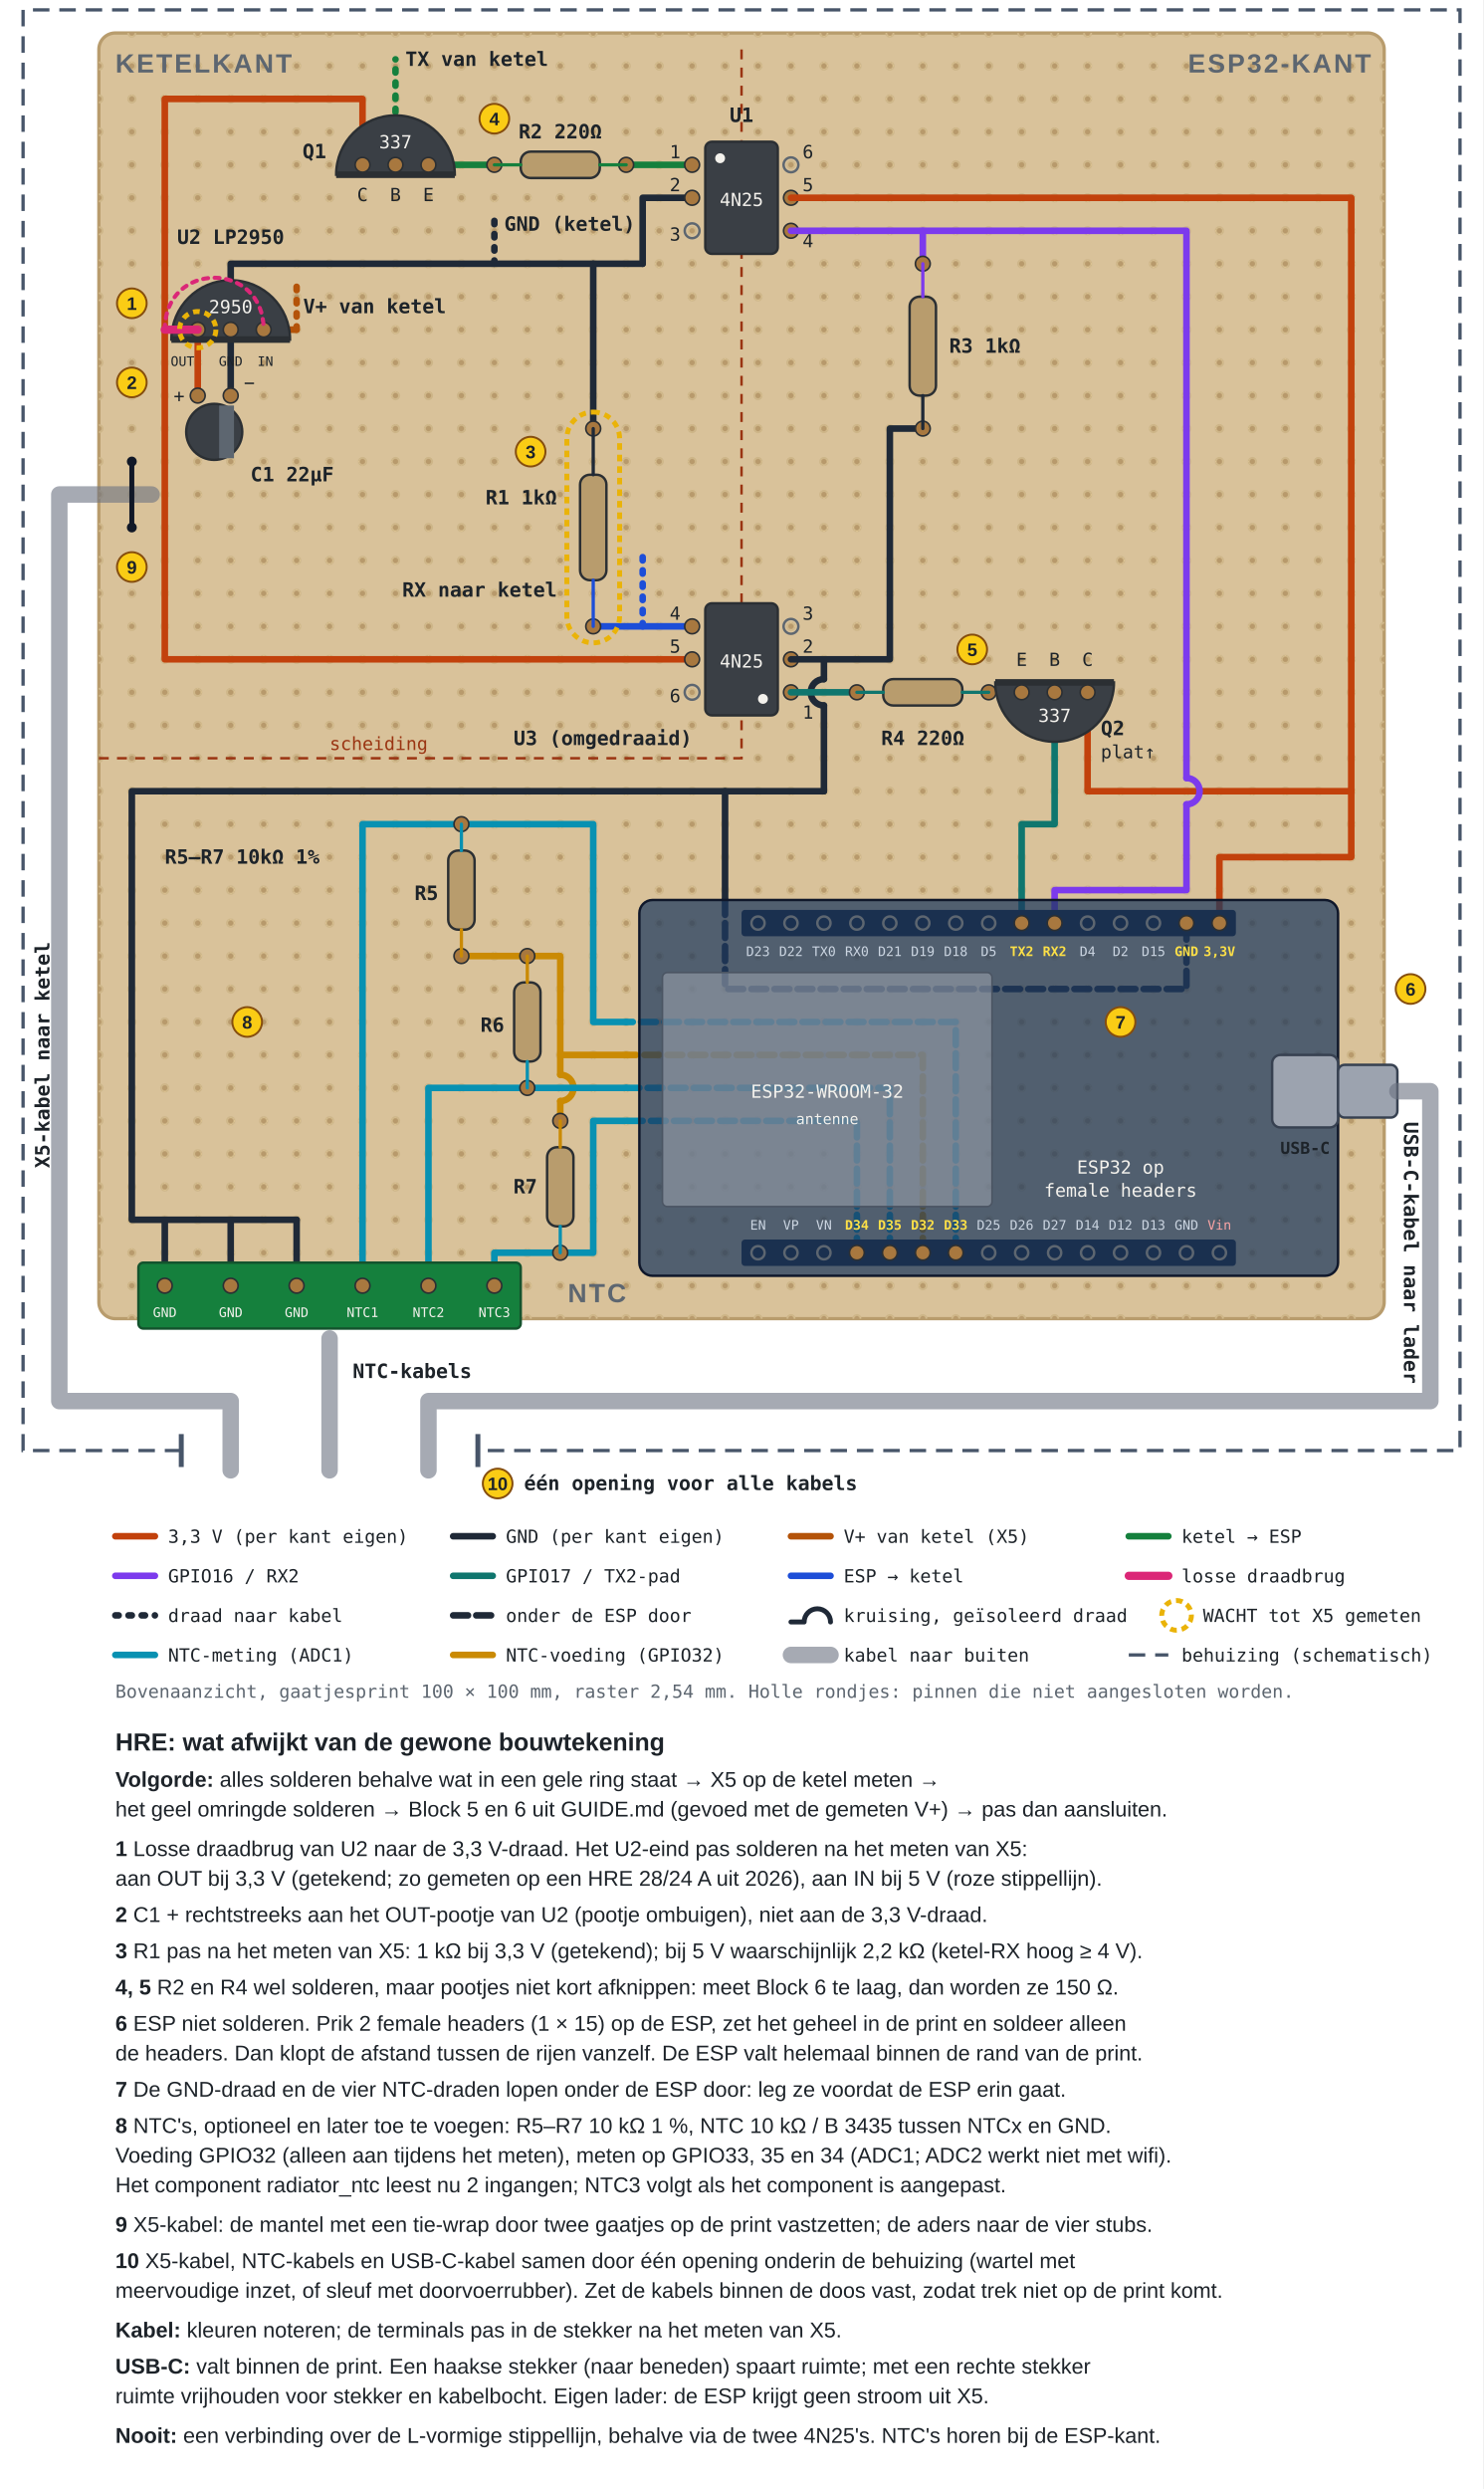
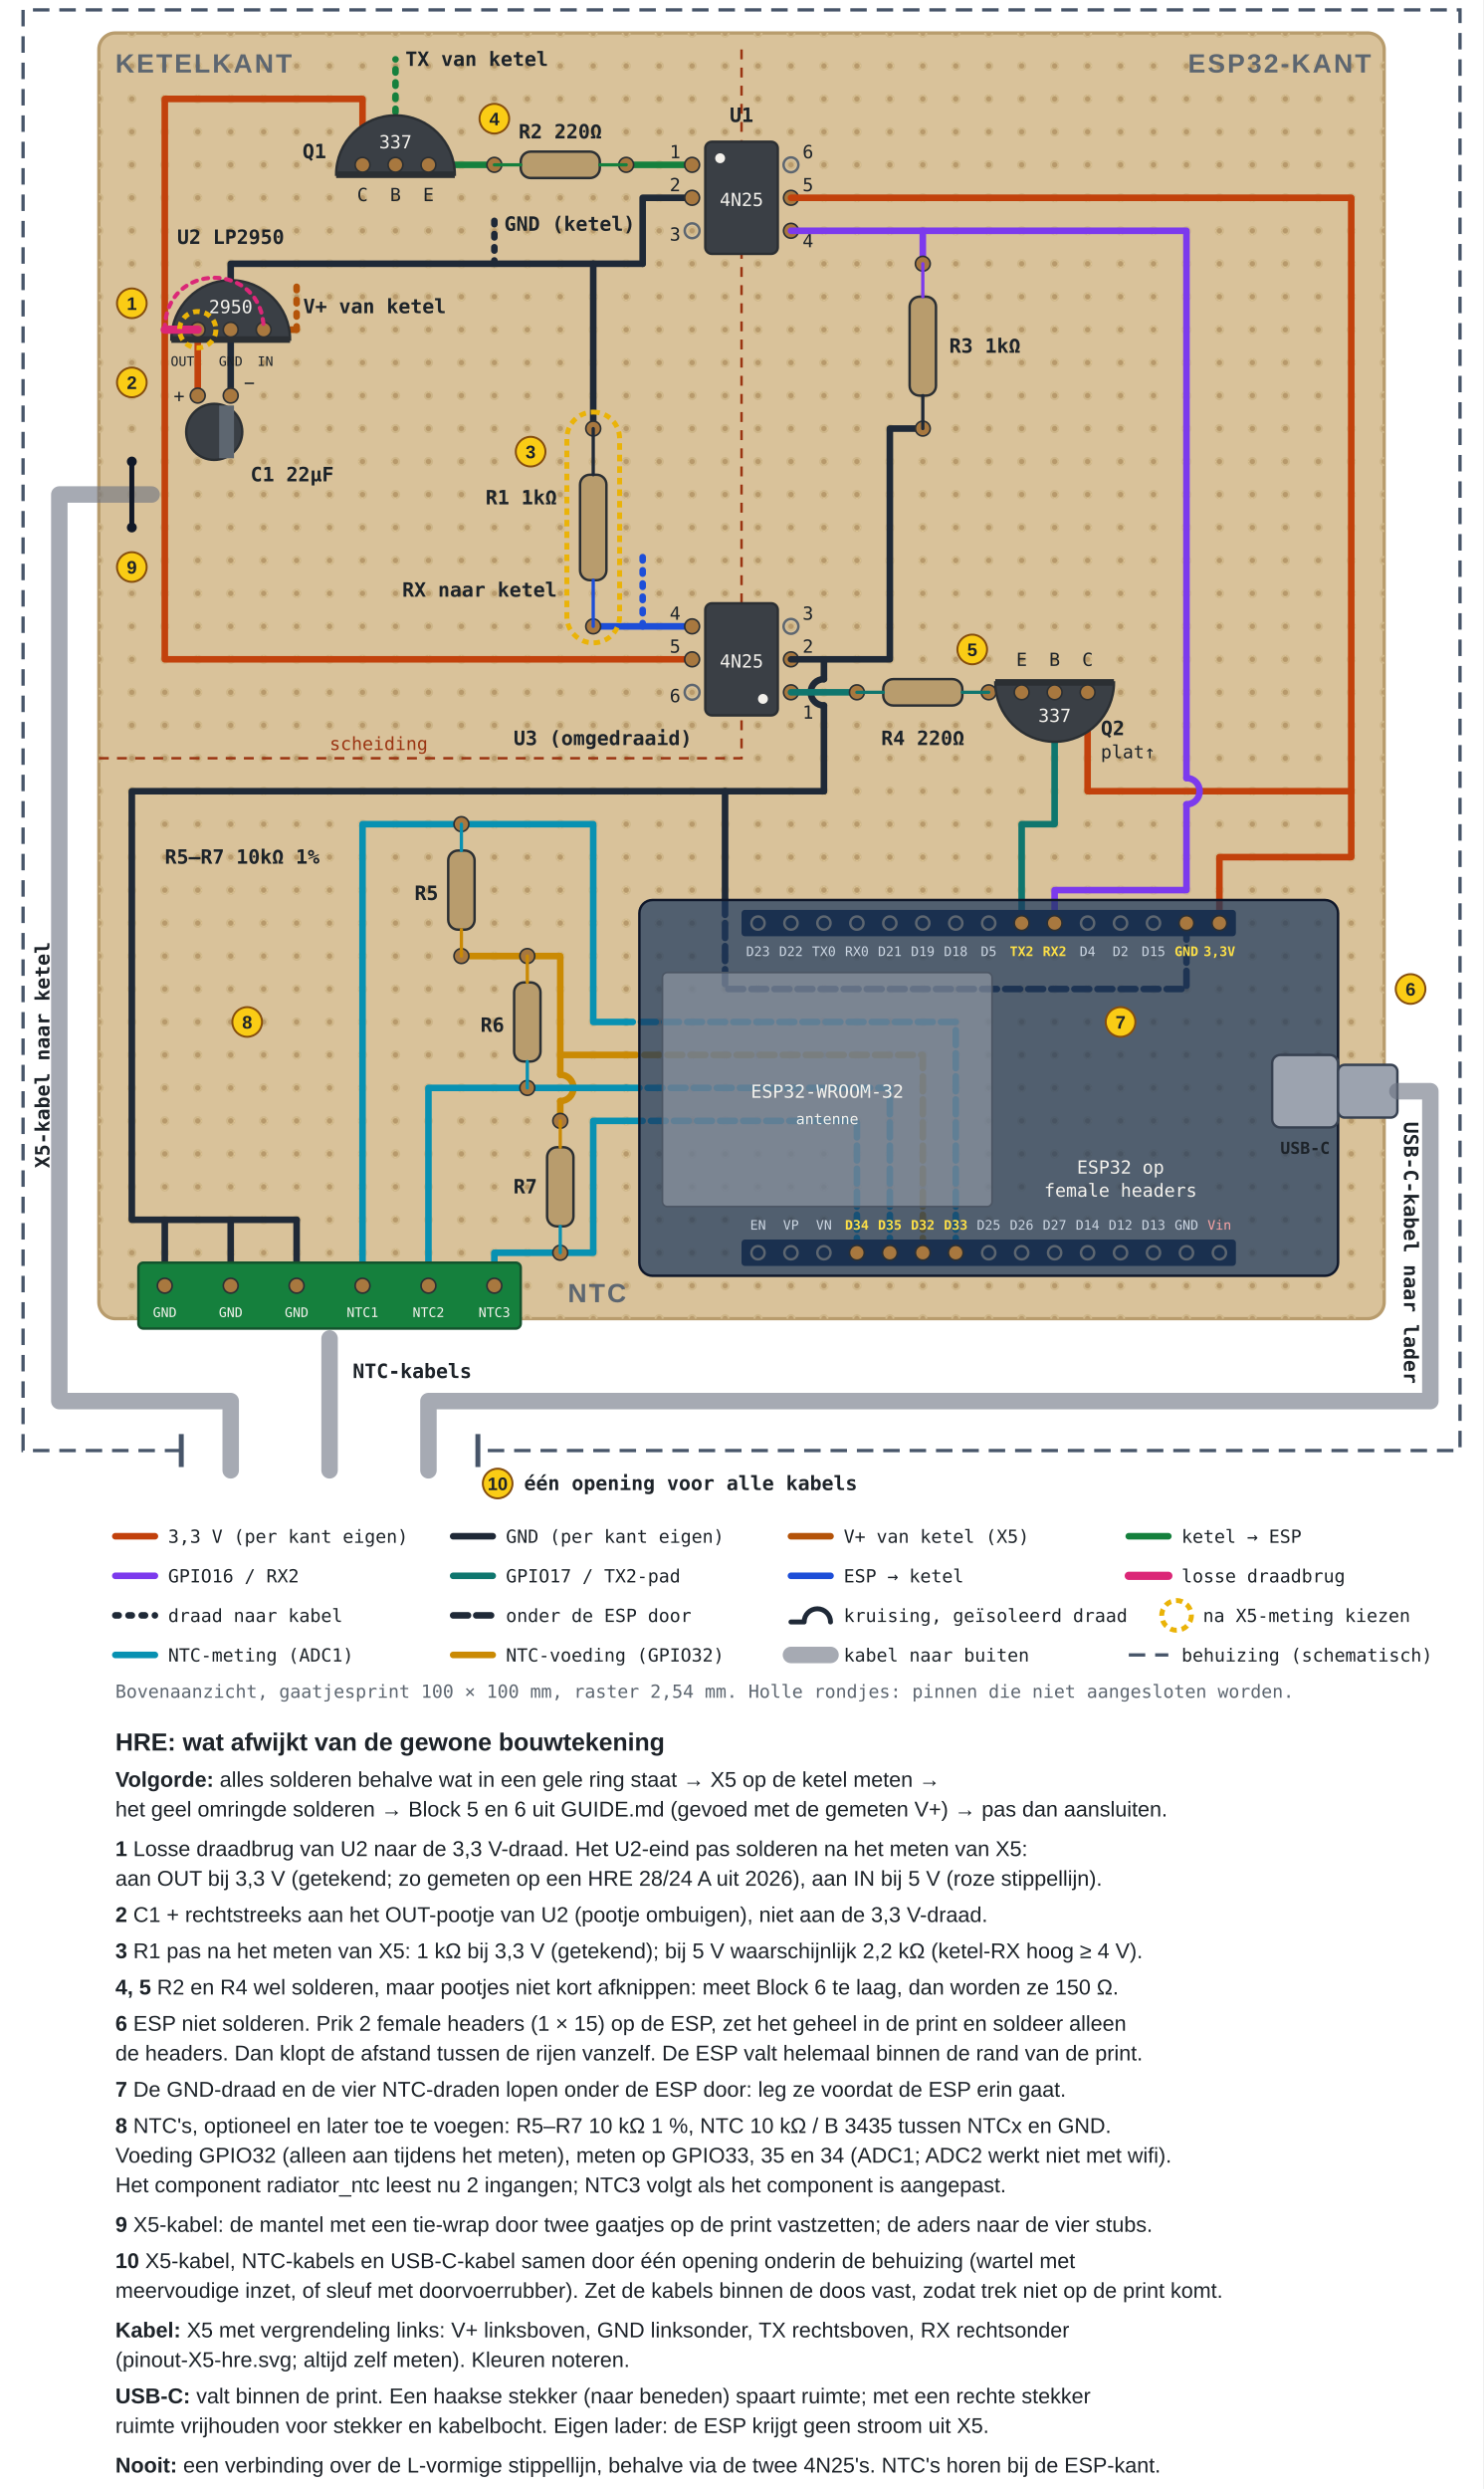
<svg xmlns="http://www.w3.org/2000/svg" viewBox="0 0 900 1510" width="900" height="1510" role="img" aria-label="Bouwtekening van de IDS-adapter voor de Intergas Kombi Kompakt HRE (X5) op een gaatjesprint van 100 x 100 mm, in vier kwadranten: linksboven de ketelkant (LP2950, C1, Q1, R2, R1), rechtsboven de ESP-kant van de optocouplers (R3, R4, Q2), rechtsonder de ESP32 (Joy-IT NodeMCU ESP32 USB-C) op female headers, helemaal binnen de rand van de print, linksonder drie optionele NTC-ingangen met 10 kOhm-weerstanden en een schroefklem. Alleen de twee 4N25-optocouplers overbruggen de L-vormige scheiding rond de ketelkant. Rond de print staat de behuizing schematisch getekend: X5-kabel, NTC-kabels en USB-C-kabel gaan samen door één opening onderin. Genummerde markeringen verwijzen naar de toelichting onder de tekening; gele ringen markeren wat pas na het meten van X5 gesoldeerd wordt.">
  <style>
    .w{fill:none;stroke-width:4;stroke-linecap:round;stroke-linejoin:round}
    .n3v3{stroke:#c2410c} .ngnd{stroke:#1f2937} .n5v{stroke:#b45309} .ntx{stroke:#15803d}
    .nrx{stroke:#1d4ed8} .nsig{stroke:#7c3aed} .nio17{stroke:#0f766e}
    .nntc{stroke:#0891b2} .nsup{stroke:#ca8a04}
    .bridge{stroke:#db2777;stroke-width:5}
    .stub{stroke-dasharray:2 6}
    .under{stroke-dasharray:9 5}
    .lbl{font-family:Menlo,Consolas,"DejaVu Sans Mono",monospace;font-size:11px;fill:#1d2329}
    .lbl-b{font-family:Menlo,Consolas,"DejaVu Sans Mono",monospace;font-size:12px;font-weight:600;fill:#1d2329}
    .note{font-family:Arial,Helvetica,sans-serif;font-size:13px;fill:#1d2329}
    .note-b{font-family:Arial,Helvetica,sans-serif;font-size:13px;font-weight:700;fill:#1d2329}
    .title{font-family:Arial,Helvetica,sans-serif;font-size:15px;font-weight:700;fill:#1d2329}
    .side{font-family:"Arial Narrow",Arial,sans-serif;font-size:16px;font-weight:700;fill:#5d6670;letter-spacing:.08em}
    .body{fill:#3a3f45;stroke:#2b2f33;stroke-width:1.5}
    .flat{stroke:#2b2f33;stroke-width:4}
    .leg{fill:#a8783f;stroke:#2b2f33;stroke-width:1}
    .nc{fill:none;stroke:#5d6670;stroke-width:1.5}
    .res{fill:#b89c6d;stroke:#2b2f33;stroke-width:1.5}
    .chiptext{font-family:Menlo,Consolas,"DejaVu Sans Mono",monospace;font-size:11px;fill:#f3f1ec}
    .pintext{font-family:Menlo,Consolas,"DejaVu Sans Mono",monospace;font-size:8px;fill:#cbd5e1}
    .pinuse{font-family:Menlo,Consolas,"DejaVu Sans Mono",monospace;font-size:8px;font-weight:700;fill:#fde047}
    .iso{stroke:#9a3412;stroke-width:1.5;stroke-dasharray:6 5;fill:none}
    .boardbg{fill:#d9c29a;stroke:#b89c6d;stroke-width:2}
    .hole{fill:#b89a6c;stroke:#cdb588;stroke-width:1.2}
    .wait{fill:none;stroke:#eab308;stroke-width:3;stroke-dasharray:4 3}
    .mark{fill:#facc15;stroke:#854d0e;stroke-width:1.2}
    .marktext{font-family:Arial,Helvetica,sans-serif;font-size:11px;font-weight:700;fill:#1d2329}
    .box{fill:none;stroke:#475569;stroke-width:2;stroke-dasharray:10 6}
    .cable{fill:none;stroke:#6b7280;stroke-width:10;stroke-linecap:round;stroke-linejoin:round;stroke-opacity:.6}
  </style>
  <rect x="0" y="0" width="900" height="1510" fill="#ffffff" />
  <defs>
    <pattern id="holes" x="-10" y="-10" width="20" height="20" patternUnits="userSpaceOnUse">
      <circle cx="10" cy="10" r="2.2" class="hole" />
    </pattern>
  </defs>
  <rect x="60" y="20" width="780" height="780" rx="10" class="boardbg" />
  <rect x="60" y="20" width="780" height="780" rx="10" fill="url(#holes)" />
  <text x="70" y="44" class="side">KETELKANT</text>
  <text x="832" y="44" class="side" text-anchor="end">ESP32-KANT</text>
  <text x="380" y="790" class="side" text-anchor="end">NTC</text>
  <polyline points="450,30 450,460 60,460" class="iso" />
  <text x="200" y="455" class="lbl" style="fill:#9a3412">scheiding</text>
  <polyline class="w n3v3" points="220,100 220,60 100,60 100,400 420,400" />
  <line x1="120" y1="200" x2="120" y2="240" class="w n3v3" />
  <polyline class="w ngnd" points="140,240 140,160 390,160" />
  <polyline class="w ngnd" points="420,120 390,120 390,160" />
  <polyline class="w ngnd" points="360,160 360,260" />
  <polyline class="w n5v" points="160,200 180,200" />
  <polyline class="w ntx" points="260,100 300,100" />
  <polyline class="w ntx" points="380,100 420,100" />
  <polyline class="w nrx" points="360,380 420,380" />
  <polyline class="w n5v stub" points="180,200 180,170" />
  <text x="184" y="190" class="lbl-b">V+ van ketel</text>
  <polyline class="w ngnd stub" points="300,160 300,132" />
  <text x="306" y="140" class="lbl-b">GND (ketel)</text>
  <polyline class="w ntx stub" points="240,100 240,36" />
  <text x="246" y="40" class="lbl-b">TX van ketel</text>
  <polyline class="w nrx stub" points="390,380 390,336" />
  <text x="338" y="362" class="lbl-b" text-anchor="end">RX naar ketel</text>
  <path d="M 104 206 L 176 206 A 36 36 0 0 0 104 206 Z" class="body" />
  <line x1="104" y1="206" x2="176" y2="206" class="flat" />
  <text x="140" y="190" class="chiptext" text-anchor="middle">2950</text>
  <circle cx="120" cy="200" r="4.5" class="leg" />
  <circle cx="140" cy="200" r="4.5" class="leg" />
  <circle cx="160" cy="200" r="4.5" class="leg" />
  <text x="140" y="148" class="lbl-b" text-anchor="middle">U2 LP2950</text>
  <text x="118" y="222" class="lbl" style="font-size:8px" text-anchor="end">OUT</text>
  <text x="140" y="222" class="lbl" style="font-size:8px" text-anchor="middle">GND</text>
  <text x="161" y="222" class="lbl" style="font-size:8px" text-anchor="middle">IN</text>
  <circle cx="130" cy="262" r="17" class="body" />
  <rect x="133" y="246" width="9" height="32" style="fill:#5d6670" />
  <circle cx="120" cy="240" r="4.5" class="leg" />
  <circle cx="140" cy="240" r="4.5" class="leg" />
  <text x="152" y="292" class="lbl-b">C1 22µF</text>
  <text x="112" y="244" class="lbl" text-anchor="end">+</text>
  <text x="148" y="236" class="lbl">−</text>
  <path d="M 204 106 L 276 106 A 36 36 0 0 0 204 106 Z" class="body" />
  <line x1="204" y1="106" x2="276" y2="106" class="flat" />
  <text x="240" y="90" class="chiptext" text-anchor="middle">337</text>
  <circle cx="220" cy="100" r="4.5" class="leg" />
  <circle cx="240" cy="100" r="4.5" class="leg" />
  <circle cx="260" cy="100" r="4.5" class="leg" />
  <text x="220" y="122" class="lbl" text-anchor="middle">C</text>
  <text x="240" y="122" class="lbl" text-anchor="middle">B</text>
  <text x="260" y="122" class="lbl" text-anchor="middle">E</text>
  <text x="198" y="96" class="lbl-b" text-anchor="end">Q1</text>
  <rect x="316" y="92" width="48" height="16" rx="6" class="res" />
  <circle cx="300" cy="100" r="4.5" class="leg" />
  <circle cx="380" cy="100" r="4.5" class="leg" />
  <line x1="300" y1="100" x2="316" y2="100" class="w ntx" style="stroke-width:2" />
  <line x1="364" y1="100" x2="380" y2="100" class="w ntx" style="stroke-width:2" />
  <text x="340" y="84" class="lbl-b" text-anchor="middle">R2 220Ω</text>
  <rect x="352" y="288" width="16" height="64" rx="6" class="res" />
  <circle cx="360" cy="260" r="4.5" class="leg" />
  <circle cx="360" cy="380" r="4.5" class="leg" />
  <line x1="360" y1="260" x2="360" y2="288" class="w ngnd" style="stroke-width:2" />
  <line x1="360" y1="352" x2="360" y2="380" class="w nrx" style="stroke-width:2" />
  <text x="338" y="306" class="lbl-b" text-anchor="end">R1 1kΩ</text>
  <rect x="344" y="250" width="32" height="140" rx="16" class="wait" />
  <line x1="120" y1="200" x2="100" y2="200" class="w bridge" />
  <path d="M 100 200 C 100 158 160 158 160 200" fill="none" stroke="#db2777" stroke-width="2.5" stroke-dasharray="3 4" stroke-linecap="round" />
  <circle cx="120" cy="200" r="11" class="wait" />
  <rect x="428" y="86" width="44" height="68" rx="4" class="body" />
  <circle cx="437" cy="96" r="3" style="fill:#f3f1ec" />
  <text x="450" y="125" class="chiptext" text-anchor="middle">4N25</text>
  <circle cx="420" cy="100" r="4.5" class="leg" />
  <circle cx="420" cy="120" r="4.5" class="leg" />
  <circle cx="420" cy="140" r="4.5" class="nc" />
  <circle cx="480" cy="100" r="4.5" class="nc" />
  <circle cx="480" cy="120" r="4.5" class="leg" />
  <circle cx="480" cy="140" r="4.5" class="leg" />
  <text x="413" y="96" class="lbl" text-anchor="end">1</text>
  <text x="413" y="116" class="lbl" text-anchor="end">2</text>
  <text x="413" y="146" class="lbl" text-anchor="end">3</text>
  <text x="487" y="96" class="lbl">6</text>
  <text x="487" y="116" class="lbl">5</text>
  <text x="487" y="150" class="lbl">4</text>
  <text x="450" y="74" class="lbl-b" text-anchor="middle">U1</text>
  <rect x="428" y="366" width="44" height="68" rx="4" class="body" />
  <circle cx="463" cy="424" r="3" style="fill:#f3f1ec" />
  <text x="450" y="405" class="chiptext" text-anchor="middle">4N25</text>
  <circle cx="420" cy="380" r="4.5" class="leg" />
  <circle cx="420" cy="400" r="4.5" class="leg" />
  <circle cx="420" cy="420" r="4.5" class="nc" />
  <circle cx="480" cy="380" r="4.5" class="nc" />
  <circle cx="480" cy="400" r="4.5" class="leg" />
  <circle cx="480" cy="420" r="4.5" class="leg" />
  <text x="413" y="376" class="lbl" text-anchor="end">4</text>
  <text x="413" y="396" class="lbl" text-anchor="end">5</text>
  <text x="413" y="426" class="lbl" text-anchor="end">6</text>
  <text x="487" y="376" class="lbl">3</text>
  <text x="487" y="396" class="lbl">2</text>
  <text x="487" y="436" class="lbl">1</text>
  <text x="420" y="452" class="lbl-b" text-anchor="end">U3 (omgedraaid)</text>
  <polyline class="w n3v3" points="480,120 820,120 820,520 740,520 740,560" />
  <polyline class="w n3v3" points="660,420 660,480 820,480" />
  <polyline class="w nsig" points="480,140 720,140 720,472" />
  <path d="M 720 472 A 8 8 0 0 1 720 488" class="w nsig" />
  <polyline class="w nsig" points="720,488 720,540 640,540 640,560" />
  <polyline class="w nsig" points="560,140 560,160" />
  <polyline class="w ngnd" points="480,400 540,400 540,260 560,260" />
  <polyline class="w ngnd" points="500,400 500,412" />
  <path d="M 500 412 A 8 8 0 0 0 500 428" class="w ngnd" />
  <polyline class="w ngnd" points="500,428 500,480" />
  <polyline class="w ngnd" points="440,480 440,546" />
  <polyline class="w nio17" points="480,420 520,420" />
  <polyline class="w nio17" points="600,420 620,420" />
  <polyline class="w nio17" points="640,420 640,500 620,500 620,560" />
  <rect x="552" y="180" width="16" height="60" rx="6" class="res" />
  <circle cx="560" cy="160" r="4.5" class="leg" />
  <circle cx="560" cy="260" r="4.5" class="leg" />
  <line x1="560" y1="160" x2="560" y2="180" class="w nsig" style="stroke-width:2" />
  <line x1="560" y1="240" x2="560" y2="260" class="w ngnd" style="stroke-width:2" />
  <text x="576" y="214" class="lbl-b">R3 1kΩ</text>
  <rect x="536" y="412" width="48" height="16" rx="6" class="res" />
  <circle cx="520" cy="420" r="4.5" class="leg" />
  <circle cx="600" cy="420" r="4.5" class="leg" />
  <line x1="520" y1="420" x2="536" y2="420" class="w nio17" style="stroke-width:2" />
  <line x1="584" y1="420" x2="600" y2="420" class="w nio17" style="stroke-width:2" />
  <text x="560" y="452" class="lbl-b" text-anchor="middle">R4 220Ω</text>
  <path d="M 604 414 L 676 414 A 36 36 0 0 1 604 414 Z" class="body" />
  <line x1="604" y1="414" x2="676" y2="414" class="flat" />
  <text x="640" y="438" class="chiptext" text-anchor="middle">337</text>
  <circle cx="620" cy="420" r="4.5" class="leg" />
  <circle cx="640" cy="420" r="4.5" class="leg" />
  <circle cx="660" cy="420" r="4.5" class="leg" />
  <text x="620" y="404" class="lbl" text-anchor="middle">E</text>
  <text x="640" y="404" class="lbl" text-anchor="middle">B</text>
  <text x="660" y="404" class="lbl" text-anchor="middle">C</text>
  <text x="668" y="446" class="lbl-b">Q2</text>
  <text x="668" y="460" class="lbl">plat↑</text>
  <polyline class="w ngnd under" points="440,546 440,600 720,600 720,560" />
  <polyline class="w nntc under" points="580,760 580,620 380,620" />
  <polyline class="w nsup under" points="560,760 560,640 380,640" />
  <polyline class="w nntc under" points="540,760 540,660 380,660" />
  <polyline class="w nntc under" points="520,760 520,680 380,680" />
  <g transform="translate(-80,0)">
    <rect x="530" y="552" width="300" height="16" rx="2" style="fill:#111827" />
    <rect x="530" y="752" width="300" height="16" rx="2" style="fill:#111827" />
    <rect x="468" y="546" width="424" height="228" rx="8" style="fill:#1e3a5f;fill-opacity:.72;stroke:#0f172a;stroke-width:1.5" />
    <rect x="482" y="590" width="200" height="142" rx="3" style="fill:#9ca3af;fill-opacity:.55;stroke:#4b5563;stroke-width:1" />
    <text x="582" y="666" class="chiptext" text-anchor="middle">ESP32-WROOM-32</text>
    <text x="582" y="682" class="chiptext" text-anchor="middle" style="font-size:9px">antenne</text>
    <rect x="852" y="640" width="40" height="44" rx="5" style="fill:#9ca3af;stroke:#374151;stroke-width:1.5" />
    <text x="872" y="700" class="lbl-b" text-anchor="middle" style="font-size:10px">USB-C</text>
    <text x="760" y="712" class="chiptext" text-anchor="middle">ESP32 op</text>
    <text x="760" y="726" class="chiptext" text-anchor="middle">female headers</text>
    <g>
      <circle cx="540" cy="560" r="4" class="nc" />
      <circle cx="560" cy="560" r="4" class="nc" />
      <circle cx="580" cy="560" r="4" class="nc" />
      <circle cx="600" cy="560" r="4" class="nc" />
      <circle cx="620" cy="560" r="4" class="nc" />
      <circle cx="640" cy="560" r="4" class="nc" />
      <circle cx="660" cy="560" r="4" class="nc" />
      <circle cx="680" cy="560" r="4" class="nc" />
      <circle cx="700" cy="560" r="4.5" class="leg" />
      <circle cx="720" cy="560" r="4.5" class="leg" />
      <circle cx="740" cy="560" r="4" class="nc" />
      <circle cx="760" cy="560" r="4" class="nc" />
      <circle cx="780" cy="560" r="4" class="nc" />
      <circle cx="800" cy="560" r="4.5" class="leg" />
      <circle cx="820" cy="560" r="4.5" class="leg" />
    </g>
    <g text-anchor="middle">
      <text x="540" y="580" class="pintext">D23</text>
      <text x="560" y="580" class="pintext">D22</text>
      <text x="580" y="580" class="pintext">TX0</text>
      <text x="600" y="580" class="pintext">RX0</text>
      <text x="620" y="580" class="pintext">D21</text>
      <text x="640" y="580" class="pintext">D19</text>
      <text x="660" y="580" class="pintext">D18</text>
      <text x="680" y="580" class="pintext">D5</text>
      <text x="700" y="580" class="pinuse">TX2</text>
      <text x="720" y="580" class="pinuse">RX2</text>
      <text x="740" y="580" class="pintext">D4</text>
      <text x="760" y="580" class="pintext">D2</text>
      <text x="780" y="580" class="pintext">D15</text>
      <text x="800" y="580" class="pinuse">GND</text>
      <text x="820" y="580" class="pinuse">3,3V</text>
    </g>
    <g>
      <circle cx="540" cy="760" r="4" class="nc" />
      <circle cx="560" cy="760" r="4" class="nc" />
      <circle cx="580" cy="760" r="4" class="nc" />
      <circle cx="600" cy="760" r="4.5" class="leg" />
      <circle cx="620" cy="760" r="4.5" class="leg" />
      <circle cx="640" cy="760" r="4.5" class="leg" />
      <circle cx="660" cy="760" r="4.5" class="leg" />
      <circle cx="680" cy="760" r="4" class="nc" />
      <circle cx="700" cy="760" r="4" class="nc" />
      <circle cx="720" cy="760" r="4" class="nc" />
      <circle cx="740" cy="760" r="4" class="nc" />
      <circle cx="760" cy="760" r="4" class="nc" />
      <circle cx="780" cy="760" r="4" class="nc" />
      <circle cx="800" cy="760" r="4" class="nc" />
      <circle cx="820" cy="760" r="4" class="nc" />
    </g>
    <g text-anchor="middle">
      <text x="540" y="746" class="pintext">EN</text>
      <text x="560" y="746" class="pintext">VP</text>
      <text x="580" y="746" class="pintext">VN</text>
      <text x="600" y="746" class="pinuse">D34</text>
      <text x="620" y="746" class="pinuse">D35</text>
      <text x="640" y="746" class="pinuse">D32</text>
      <text x="660" y="746" class="pinuse">D33</text>
      <text x="680" y="746" class="pintext">D25</text>
      <text x="700" y="746" class="pintext">D26</text>
      <text x="720" y="746" class="pintext">D27</text>
      <text x="740" y="746" class="pintext">D14</text>
      <text x="760" y="746" class="pintext">D12</text>
      <text x="780" y="746" class="pintext">D13</text>
      <text x="800" y="746" class="pintext">GND</text>
      <text x="820" y="746" class="pintext" style="fill:#fca5a5">Vin</text>
    </g>
  </g>
  <polyline class="w ngnd" points="500,480 80,480 80,740 180,740" />
  <polyline class="w ngnd" points="100,740 100,780" />
  <polyline class="w ngnd" points="140,740 140,780" />
  <polyline class="w ngnd" points="180,740 180,780" />
  <polyline class="w nntc" points="380,620 360,620 360,500 220,500 220,780" />
  <polyline class="w nsup" points="380,640 340,640" />
  <polyline class="w nsup" points="280,580 340,580 340,652" />
  <path d="M 340 652 A 8 8 0 0 1 340 668" class="w nsup" />
  <polyline class="w nsup" points="340,668 340,680" />
  <polyline class="w nntc" points="380,660 260,660 260,780" />
  <polyline class="w nntc" points="380,680 360,680 360,760 300,760 300,780" />
  <rect x="272" y="516" width="16" height="48" rx="6" class="res" />
  <circle cx="280" cy="500" r="4.5" class="leg" />
  <circle cx="280" cy="580" r="4.5" class="leg" />
  <line x1="280" y1="500" x2="280" y2="516" class="w nntc" style="stroke-width:2" />
  <line x1="280" y1="564" x2="280" y2="580" class="w nsup" style="stroke-width:2" />
  <text x="266" y="546" class="lbl-b" text-anchor="end">R5</text>
  <rect x="312" y="596" width="16" height="48" rx="6" class="res" />
  <circle cx="320" cy="580" r="4.5" class="leg" />
  <circle cx="320" cy="660" r="4.5" class="leg" />
  <line x1="320" y1="580" x2="320" y2="596" class="w nsup" style="stroke-width:2" />
  <line x1="320" y1="644" x2="320" y2="660" class="w nntc" style="stroke-width:2" />
  <text x="306" y="626" class="lbl-b" text-anchor="end">R6</text>
  <rect x="332" y="696" width="16" height="48" rx="6" class="res" />
  <circle cx="340" cy="680" r="4.5" class="leg" />
  <circle cx="340" cy="760" r="4.5" class="leg" />
  <line x1="340" y1="680" x2="340" y2="696" class="w nsup" style="stroke-width:2" />
  <line x1="340" y1="744" x2="340" y2="760" class="w nntc" style="stroke-width:2" />
  <text x="326" y="724" class="lbl-b" text-anchor="end">R7</text>
  <text x="100" y="524" class="lbl-b">R5–R7 10kΩ 1%</text>
  <rect x="84" y="766" width="232" height="40" rx="3" style="fill:#15803d;stroke:#14532d;stroke-width:1.5" />
  <circle cx="100" cy="780" r="4.5" class="leg" />
  <circle cx="140" cy="780" r="4.5" class="leg" />
  <circle cx="180" cy="780" r="4.5" class="leg" />
  <circle cx="220" cy="780" r="4.5" class="leg" />
  <circle cx="260" cy="780" r="4.5" class="leg" />
  <circle cx="300" cy="780" r="4.5" class="leg" />
  <g text-anchor="middle">
    <text x="100" y="799" class="pintext" style="fill:#f3f1ec">GND</text>
    <text x="140" y="799" class="pintext" style="fill:#f3f1ec">GND</text>
    <text x="180" y="799" class="pintext" style="fill:#f3f1ec">GND</text>
    <text x="220" y="799" class="pintext" style="fill:#f3f1ec">NTC1</text>
    <text x="260" y="799" class="pintext" style="fill:#f3f1ec">NTC2</text>
    <text x="300" y="799" class="pintext" style="fill:#f3f1ec">NTC3</text>
  </g>
  <path d="M 110 880 L 14 880 L 14 6 L 886 6 L 886 880 L 290 880" class="box" />
  <line x1="110" y1="870" x2="110" y2="890" stroke="#475569" stroke-width="3" />
  <line x1="290" y1="870" x2="290" y2="890" stroke="#475569" stroke-width="3" />
  <path d="M 92 300 L 36 300 L 36 850 L 140 850 L 140 892" class="cable" />
  <line x1="80" y1="280" x2="80" y2="320" stroke="#111827" stroke-width="3" />
  <circle cx="80" cy="280" r="3" style="fill:#111827" />
  <circle cx="80" cy="320" r="3" style="fill:#111827" />
  <text x="0" y="0" class="lbl-b" transform="translate(30,640) rotate(-90)" text-anchor="middle">X5-kabel naar ketel</text>
  <path d="M 200 812 L 200 892" class="cable" />
  <text x="214" y="836" class="lbl-b">NTC-kabels</text>
  <rect x="812" y="646" width="36" height="32" rx="4" style="fill:#9ca3af;stroke:#374151;stroke-width:1.5" />
  <path d="M 848 662 L 868 662 L 868 850 L 260 850 L 260 892" class="cable" />
  <text x="0" y="0" class="lbl-b" transform="translate(852,760) rotate(90)" text-anchor="middle">USB-C-kabel naar lader</text>
  <text x="318" y="904" class="lbl-b">één opening voor alle kabels</text>
  <g>
    <circle cx="80" cy="184" r="9" class="mark" />
    <text x="80" y="188" class="marktext" text-anchor="middle">1</text>
    <circle cx="80" cy="232" r="9" class="mark" />
    <text x="80" y="236" class="marktext" text-anchor="middle">2</text>
    <circle cx="322" cy="274" r="9" class="mark" />
    <text x="322" y="278" class="marktext" text-anchor="middle">3</text>
    <circle cx="300" cy="72" r="9" class="mark" />
    <text x="300" y="76" class="marktext" text-anchor="middle">4</text>
    <circle cx="590" cy="394" r="9" class="mark" />
    <text x="590" y="398" class="marktext" text-anchor="middle">5</text>
    <circle cx="856" cy="600" r="9" class="mark" />
    <text x="856" y="604" class="marktext" text-anchor="middle">6</text>
    <circle cx="680" cy="620" r="9" class="mark" />
    <text x="680" y="624" class="marktext" text-anchor="middle">7</text>
    <circle cx="150" cy="620" r="9" class="mark" />
    <text x="150" y="624" class="marktext" text-anchor="middle">8</text>
    <circle cx="80" cy="344" r="9" class="mark" />
    <text x="80" y="348" class="marktext" text-anchor="middle">9</text>
    <circle cx="302" cy="900" r="9" class="mark" />
    <text x="302" y="904" class="marktext" text-anchor="middle">10</text>
  </g>
  <g transform="translate(0,100)">
    <line x1="70" y1="832" x2="94" y2="832" class="w n3v3" />
    <text x="102" y="836" class="lbl">3,3 V (per kant eigen)</text>
    <line x1="275" y1="832" x2="299" y2="832" class="w ngnd" />
    <text x="307" y="836" class="lbl">GND (per kant eigen)</text>
    <line x1="480" y1="832" x2="504" y2="832" class="w n5v" />
    <text x="512" y="836" class="lbl">V+ van ketel (X5)</text>
    <line x1="685" y1="832" x2="709" y2="832" class="w ntx" />
    <text x="717" y="836" class="lbl">ketel → ESP</text>
    <line x1="70" y1="856" x2="94" y2="856" class="w nsig" />
    <text x="102" y="860" class="lbl">GPIO16 / RX2</text>
    <line x1="275" y1="856" x2="299" y2="856" class="w nio17" />
    <text x="307" y="860" class="lbl">GPIO17 / TX2-pad</text>
    <line x1="480" y1="856" x2="504" y2="856" class="w nrx" />
    <text x="512" y="860" class="lbl">ESP → ketel</text>
    <line x1="685" y1="856" x2="709" y2="856" class="w bridge" />
    <text x="717" y="860" class="lbl">losse draadbrug</text>
    <line x1="70" y1="880" x2="94" y2="880" class="w ngnd stub" />
    <text x="102" y="884" class="lbl">draad naar kabel</text>
    <line x1="275" y1="880" x2="299" y2="880" class="w ngnd under" />
    <text x="307" y="884" class="lbl">onder de ESP door</text>
    <path d="M 480 884 L 488 884 A 8 8 0 0 1 504 884" class="w ngnd" style="stroke-width:3" />
    <text x="512" y="884" class="lbl">kruising, geïsoleerd draad</text>
    <circle cx="714" cy="880" r="9" class="wait" />
-     <text x="730" y="884" class="lbl">WACHT tot X5 gemeten</text>
+     <text x="730" y="884" class="lbl">na X5-meting kiezen</text>
    <line x1="70" y1="904" x2="94" y2="904" class="w nntc" />
    <text x="102" y="908" class="lbl">NTC-meting (ADC1)</text>
    <line x1="275" y1="904" x2="299" y2="904" class="w nsup" />
    <text x="307" y="908" class="lbl">NTC-voeding (GPIO32)</text>
    <line x1="480" y1="904" x2="504" y2="904" class="cable" />
    <text x="512" y="908" class="lbl">kabel naar buiten</text>
    <line x1="685" y1="904" x2="709" y2="904" class="box" />
    <text x="717" y="908" class="lbl">behuizing (schematisch)</text>
    <text x="70" y="930" class="lbl" style="fill:#5d6670">Bovenaanzicht, gaatjesprint 100 × 100 mm, raster 2,54 mm. Holle rondjes: pinnen die niet aangesloten worden.</text>
    <text x="70" y="962" class="title">HRE: wat afwijkt van de gewone bouwtekening</text>
    <text x="70" y="984" class="note">
      <tspan class="note-b">Volgorde:</tspan> alles solderen behalve wat in een gele ring staat → X5 op de ketel meten →</text>
    <text x="70" y="1002" class="note">het geel omringde solderen → Block 5 en 6 uit GUIDE.md (gevoed met de gemeten V+) → pas dan aansluiten.</text>
    <text x="70" y="1026" class="note">
      <tspan class="note-b">1</tspan>  Losse draadbrug van U2 naar de 3,3 V-draad. Het U2-eind pas solderen na het meten van X5:</text>
    <text x="70" y="1044" class="note">    aan OUT bij 3,3 V (getekend; zo gemeten op een HRE 28/24 A uit 2026), aan IN bij 5 V (roze stippellijn).</text>
    <text x="70" y="1066" class="note">
      <tspan class="note-b">2</tspan>  C1 + rechtstreeks aan het OUT-pootje van U2 (pootje ombuigen), niet aan de 3,3 V-draad.</text>
    <text x="70" y="1088" class="note">
      <tspan class="note-b">3</tspan>  R1 pas na het meten van X5: 1 kΩ bij 3,3 V (getekend); bij 5 V waarschijnlijk 2,2 kΩ (ketel-RX hoog ≥ 4 V).</text>
    <text x="70" y="1110" class="note">
      <tspan class="note-b">4, 5</tspan>  R2 en R4 wel solderen, maar pootjes niet kort afknippen: meet Block 6 te laag, dan worden ze 150 Ω.</text>
    <text x="70" y="1132" class="note">
      <tspan class="note-b">6</tspan>  ESP niet solderen. Prik 2 female headers (1 × 15) op de ESP, zet het geheel in de print en soldeer alleen</text>
    <text x="70" y="1150" class="note">    de headers. Dan klopt de afstand tussen de rijen vanzelf. De ESP valt helemaal binnen de rand van de print.</text>
    <text x="70" y="1172" class="note">
      <tspan class="note-b">7</tspan>  De GND-draad en de vier NTC-draden lopen onder de ESP door: leg ze voordat de ESP erin gaat.</text>
    <text x="70" y="1194" class="note">
      <tspan class="note-b">8</tspan>  NTC's, optioneel en later toe te voegen: R5–R7 10 kΩ 1 %, NTC 10 kΩ / B 3435 tussen NTCx en GND.</text>
    <text x="70" y="1212" class="note">    Voeding GPIO32 (alleen aan tijdens het meten), meten op GPIO33, 35 en 34 (ADC1; ADC2 werkt niet met wifi).</text>
    <text x="70" y="1230" class="note">    Het component radiator_ntc leest nu 2 ingangen; NTC3 volgt als het component is aangepast.</text>
    <text x="70" y="1254" class="note">
      <tspan class="note-b">9</tspan>  X5-kabel: de mantel met een tie-wrap door twee gaatjes op de print vastzetten; de aders naar de vier stubs.</text>
    <text x="70" y="1276" class="note">
      <tspan class="note-b">10</tspan>  X5-kabel, NTC-kabels en USB-C-kabel samen door één opening onderin de behuizing (wartel met</text>
    <text x="70" y="1294" class="note">    meervoudige inzet, of sleuf met doorvoerrubber). Zet de kabels binnen de doos vast, zodat trek niet op de print komt.</text>
    <text x="70" y="1318" class="note">
-       <tspan class="note-b">Kabel:</tspan> kleuren noteren; de terminals pas in de stekker na het meten van X5.</text>
-     <text x="70" y="1340" class="note">
+       <tspan class="note-b">Kabel:</tspan> X5 met vergrendeling links: V+ linksboven, GND linksonder, TX rechtsboven, RX rechtsonder</text>
+     <text x="70" y="1336" class="note">    (pinout-X5-hre.svg; altijd zelf meten). Kleuren noteren.</text>
+     <text x="70" y="1358" class="note">
      <tspan class="note-b">USB-C:</tspan> valt binnen de print. Een haakse stekker (naar beneden) spaart ruimte; met een rechte stekker</text>
-     <text x="70" y="1358" class="note">    ruimte vrijhouden voor stekker en kabelbocht. Eigen lader: de ESP krijgt geen stroom uit X5.</text>
-     <text x="70" y="1382" class="note">
+     <text x="70" y="1376" class="note">    ruimte vrijhouden voor stekker en kabelbocht. Eigen lader: de ESP krijgt geen stroom uit X5.</text>
+     <text x="70" y="1400" class="note">
      <tspan class="note-b">Nooit:</tspan> een verbinding over de L-vormige stippellijn, behalve via de twee 4N25's. NTC's horen bij de ESP-kant.</text>
  </g>
</svg>
